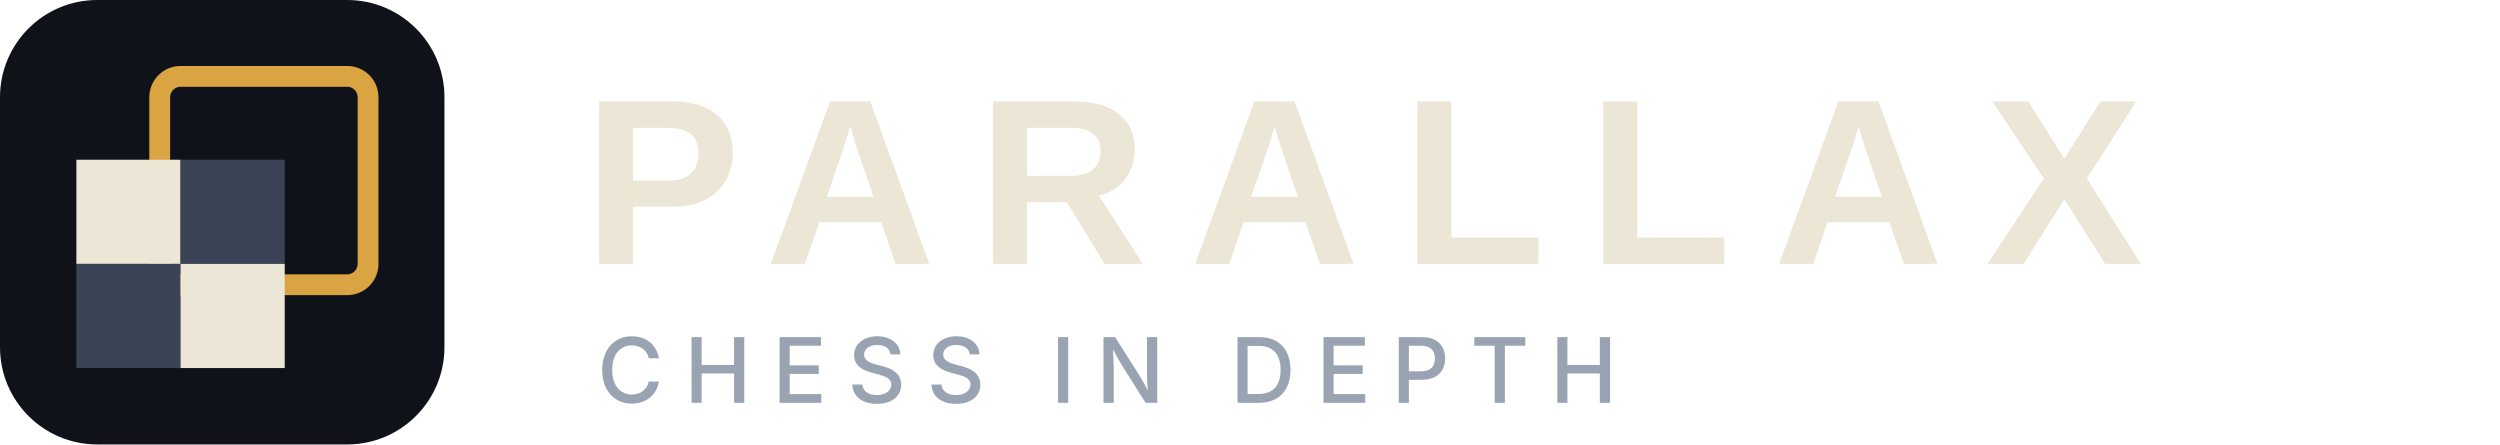
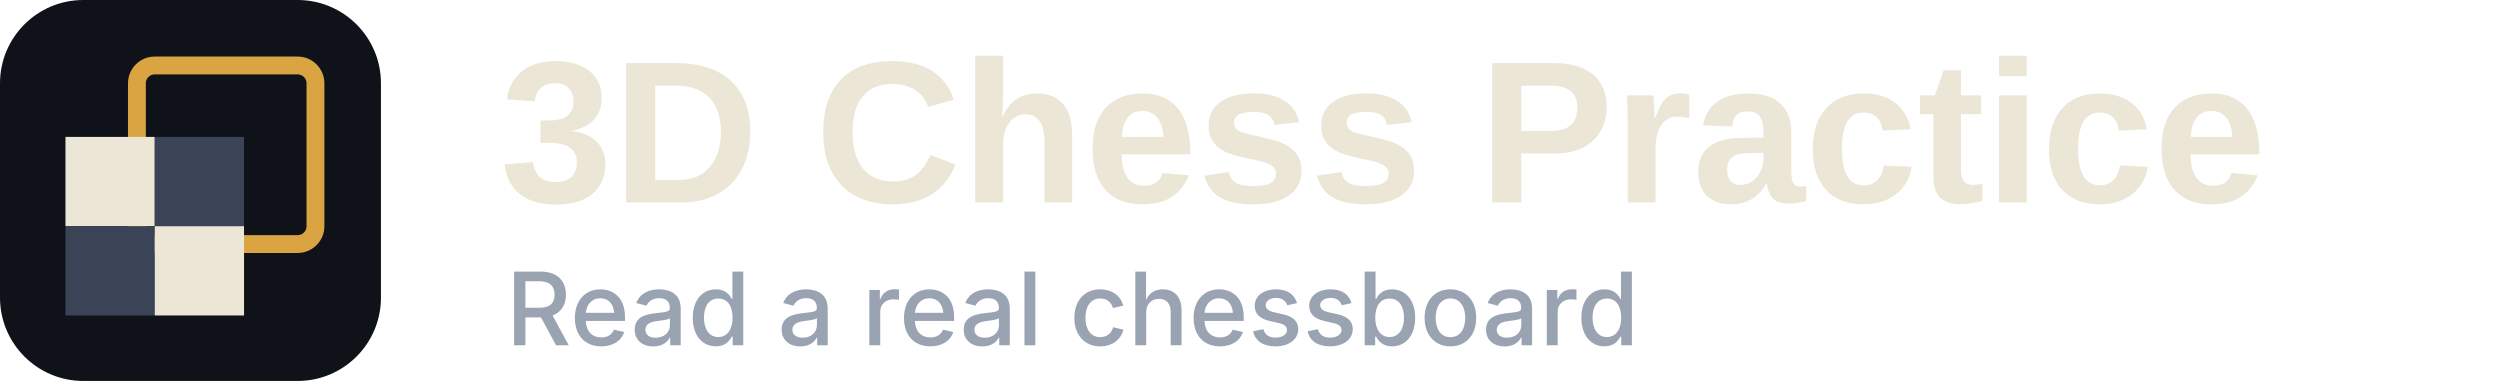
- <svg xmlns="http://www.w3.org/2000/svg" viewBox="0 0 360 64">
+ <svg xmlns="http://www.w3.org/2000/svg" viewBox="0 0 420 64" role="img" aria-label="3D Chess Practice — read a real chessboard">
  <style>
-     .w { font: 700 34px 'Space Grotesk', 'Helvetica Neue', Arial, sans-serif; letter-spacing: 6px; fill: #ECE6D6 }
-     .t { font: 500 13px 'Inter', 'Helvetica Neue', Arial, sans-serif; letter-spacing: 3px; fill: #9AA3B2 }
+     .w { font: 700 34px 'Space Grotesk', 'Helvetica Neue', Arial, sans-serif; fill: #ECE6D6 }
+     .t { font: 500 17px 'Inter', 'Helvetica Neue', Arial, sans-serif; fill: #9AA3B2 }
  </style>
  <rect width="64" height="64" rx="14" fill="#0F1218" />
  <rect x="23" y="11" width="30" height="30" rx="3" fill="none" stroke="#D9A441" stroke-width="3" />
  <g transform="translate(11 23)">
    <rect width="15" height="15" fill="#ECE6D6" />
    <rect x="15" width="15" height="15" fill="#3A4456" />
    <rect y="15" width="15" height="15" fill="#3A4456" />
    <rect x="15" y="15" width="15" height="15" fill="#ECE6D6" />
  </g>
-   <text class="w" x="84" y="38">PARALLAX</text>
-   <text class="t" x="86" y="58">CHESS IN DEPTH</text>
+   <text class="w" x="84" y="34">3D Chess Practice</text>
+   <text class="t" x="85" y="58">Read a real chessboard</text>
</svg>
